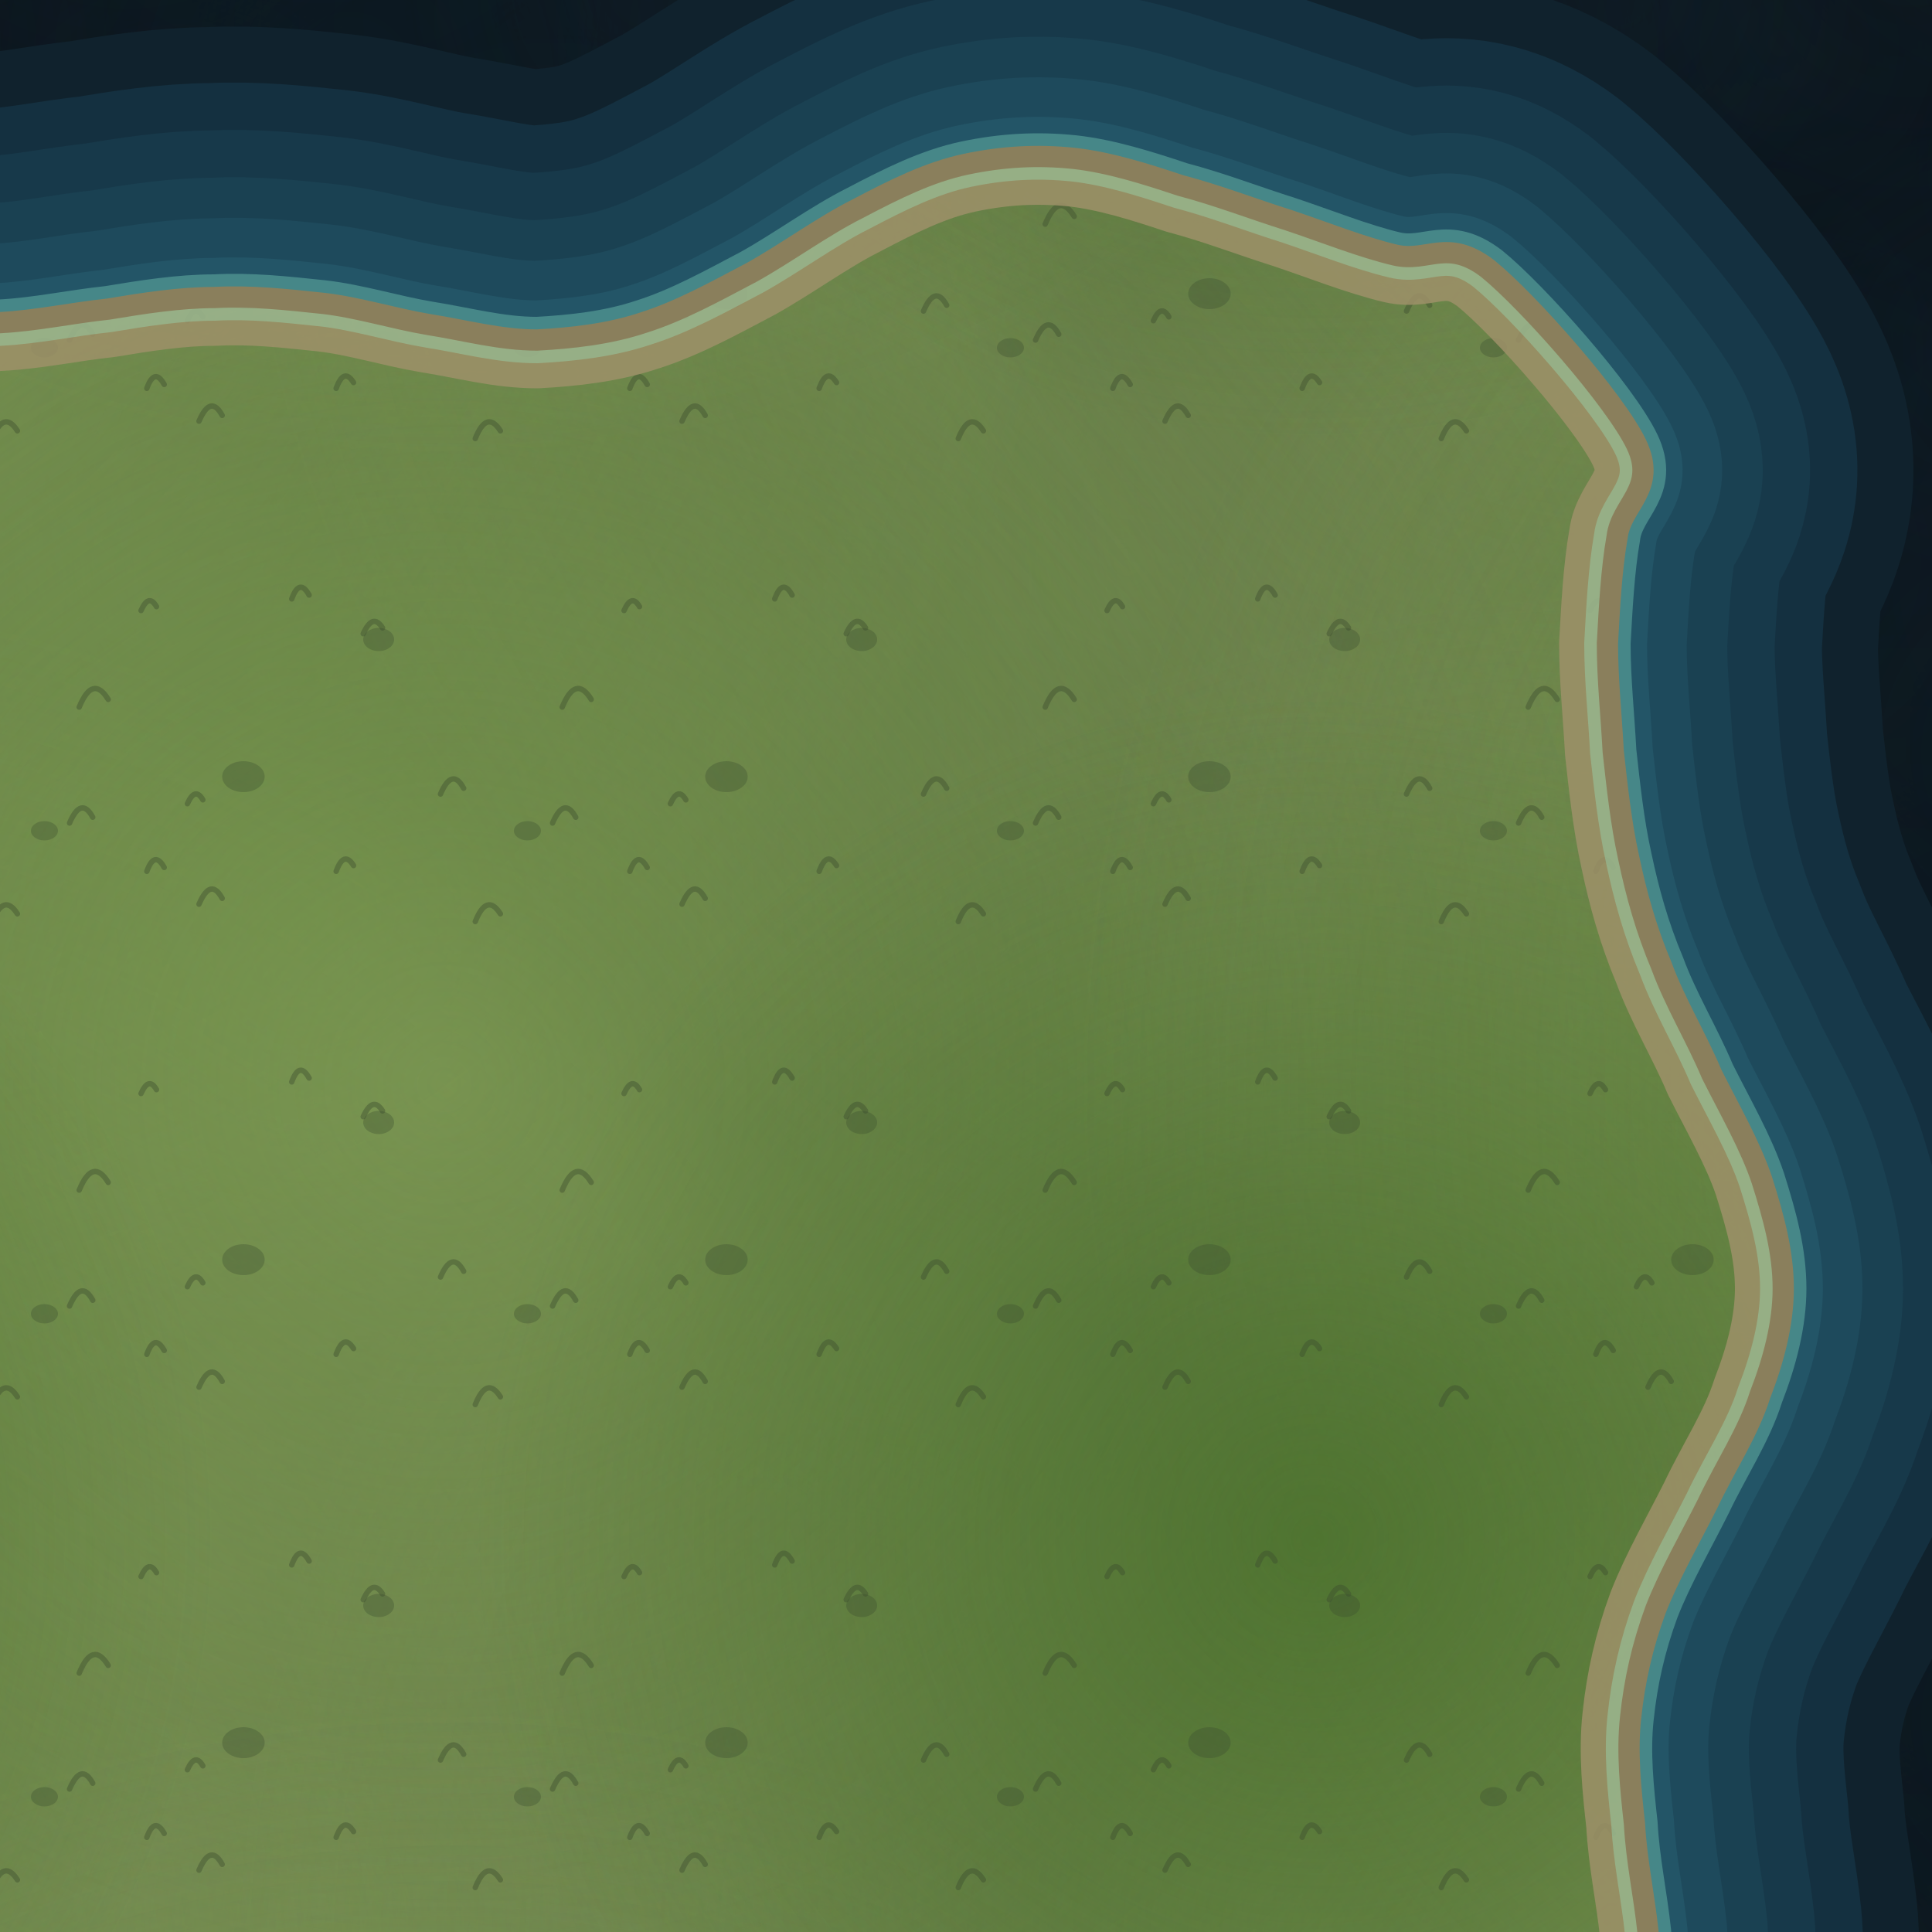
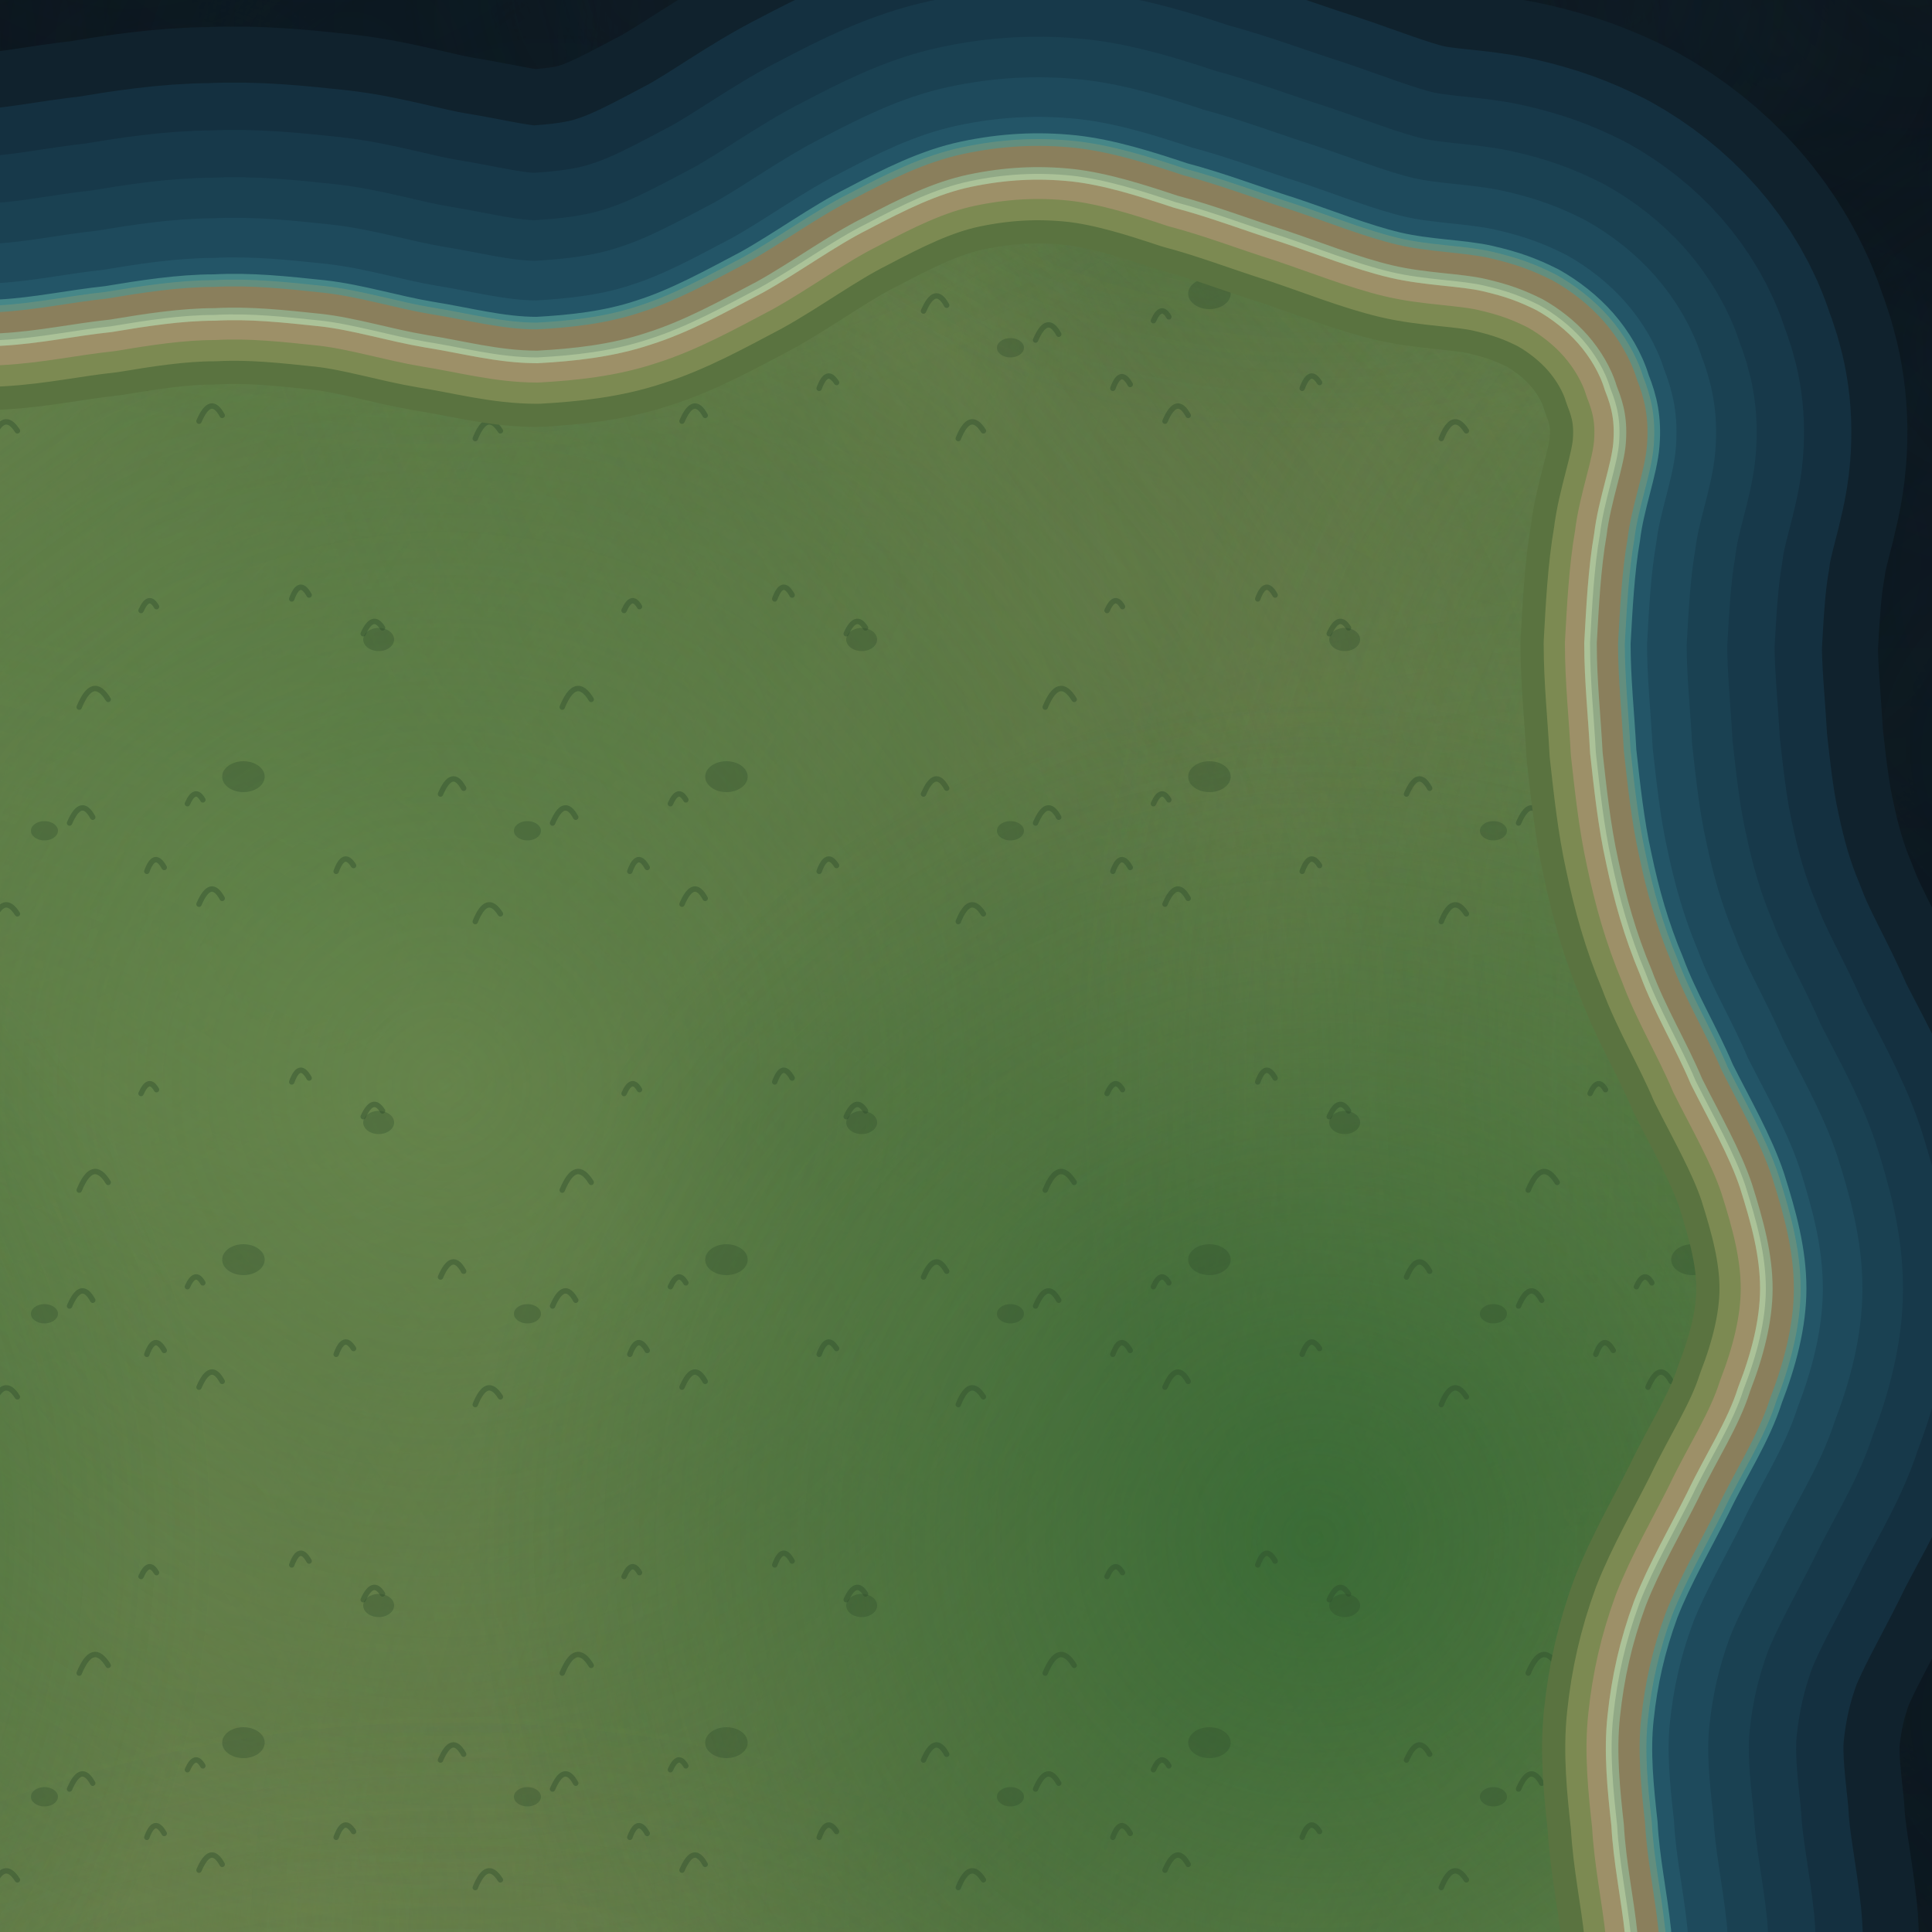
<svg xmlns="http://www.w3.org/2000/svg" viewBox="0 0 100 100" width="100" height="100" preserveAspectRatio="none">
  <defs>
    <radialGradient id="outer5g-hi">
-       <stop offset="0" stop-color="#5e7a45" stop-opacity="0.26" />
-       <stop offset="1" stop-color="#5e7a45" stop-opacity="0" />
+       <stop offset="0" stop-color="#657a48" stop-opacity="0.26" />
+       <stop offset="1" stop-color="#657a48" stop-opacity="0" />
    </radialGradient>
    <radialGradient id="outer5g-lo">
-       <stop offset="0" stop-color="#3b4c2e" stop-opacity="0.234" />
-       <stop offset="1" stop-color="#3b4c2e" stop-opacity="0" />
+       <stop offset="0" stop-color="#2d4c2c" stop-opacity="0.234" />
+       <stop offset="1" stop-color="#2d4c2c" stop-opacity="0" />
    </radialGradient>
    <pattern id="outer5g-mottle" width="50" height="50" patternUnits="userSpaceOnUse">
      <circle cx="7.8" cy="2.3" r="14.2" fill="url(#outer5g-hi)" />
      <circle cx="7.8" cy="52.3" r="14.2" fill="url(#outer5g-hi)" />
      <circle cx="57.8" cy="2.3" r="14.2" fill="url(#outer5g-hi)" />
      <circle cx="57.8" cy="52.3" r="14.2" fill="url(#outer5g-hi)" />
      <circle cx="23.4" cy="1.1" r="17" fill="url(#outer5g-lo)" />
      <circle cx="23.4" cy="51.1" r="17" fill="url(#outer5g-lo)" />
      <circle cx="-18.1" cy="3.9" r="18.9" fill="url(#outer5g-hi)" />
      <circle cx="-18.1" cy="53.9" r="18.9" fill="url(#outer5g-hi)" />
      <circle cx="31.9" cy="3.9" r="18.9" fill="url(#outer5g-hi)" />
      <circle cx="31.9" cy="53.9" r="18.9" fill="url(#outer5g-hi)" />
      <circle cx="-9.2" cy="8.5" r="11.1" fill="url(#outer5g-lo)" />
      <circle cx="-9.2" cy="58.5" r="11.1" fill="url(#outer5g-lo)" />
      <circle cx="40.8" cy="8.5" r="11.1" fill="url(#outer5g-lo)" />
      <circle cx="40.8" cy="58.5" r="11.1" fill="url(#outer5g-lo)" />
      <circle cx="10.4" cy="18.4" r="11.7" fill="url(#outer5g-lo)" />
      <circle cx="60.4" cy="18.4" r="11.7" fill="url(#outer5g-lo)" />
      <circle cx="21.4" cy="17" r="15.8" fill="url(#outer5g-hi)" />
      <circle cx="25.3" cy="23.9" r="12.7" fill="url(#outer5g-lo)" />
      <circle cx="-2.7" cy="18" r="11.9" fill="url(#outer5g-hi)" />
      <circle cx="47.3" cy="18" r="11.9" fill="url(#outer5g-hi)" />
      <circle cx="8.3" cy="29.1" r="18.3" fill="url(#outer5g-hi)" />
      <circle cx="58.3" cy="29.1" r="18.3" fill="url(#outer5g-hi)" />
      <circle cx="18.9" cy="25.9" r="19.1" fill="url(#outer5g-lo)" />
      <circle cx="68.9" cy="25.9" r="19.1" fill="url(#outer5g-lo)" />
      <circle cx="28.6" cy="32.6" r="16.1" fill="url(#outer5g-hi)" />
      <circle cx="-10.2" cy="30.1" r="18.2" fill="url(#outer5g-lo)" />
      <circle cx="39.8" cy="30.1" r="18.2" fill="url(#outer5g-lo)" />
      <circle cx="1.1" cy="-3.4" r="15.4" fill="url(#outer5g-lo)" />
      <circle cx="1.1" cy="46.6" r="15.4" fill="url(#outer5g-lo)" />
      <circle cx="51.1" cy="-3.4" r="15.4" fill="url(#outer5g-lo)" />
      <circle cx="51.1" cy="46.6" r="15.4" fill="url(#outer5g-lo)" />
      <circle cx="16.4" cy="-0.7" r="12.9" fill="url(#outer5g-hi)" />
      <circle cx="16.4" cy="49.3" r="12.9" fill="url(#outer5g-hi)" />
      <circle cx="-16.5" cy="-11.9" r="17.9" fill="url(#outer5g-lo)" />
      <circle cx="-16.5" cy="38.1" r="17.9" fill="url(#outer5g-lo)" />
      <circle cx="33.5" cy="-11.9" r="17.9" fill="url(#outer5g-lo)" />
      <circle cx="33.5" cy="38.1" r="17.9" fill="url(#outer5g-lo)" />
      <circle cx="-6.6" cy="-11" r="16.8" fill="url(#outer5g-hi)" />
      <circle cx="-6.6" cy="39" r="16.8" fill="url(#outer5g-hi)" />
      <circle cx="43.4" cy="-11" r="16.8" fill="url(#outer5g-hi)" />
      <circle cx="43.4" cy="39" r="16.8" fill="url(#outer5g-hi)" />
    </pattern>
    <radialGradient id="outer5v-hi">
-       <stop offset="0" stop-color="#3f6b22" stop-opacity="0.66" />
-       <stop offset="1" stop-color="#3f6b22" stop-opacity="0" />
+       <stop offset="0" stop-color="#26642d" stop-opacity="0.66" />
+       <stop offset="1" stop-color="#26642d" stop-opacity="0" />
    </radialGradient>
    <radialGradient id="outer5v-lo">
-       <stop offset="0" stop-color="#93ab63" stop-opacity="0.594" />
-       <stop offset="1" stop-color="#93ab63" stop-opacity="0" />
+       <stop offset="0" stop-color="#7d9457" stop-opacity="0.594" />
+       <stop offset="1" stop-color="#7d9457" stop-opacity="0" />
    </radialGradient>
    <pattern id="outer5v-mottle" width="100" height="100" patternUnits="userSpaceOnUse">
      <circle cx="15.5" cy="47" r="51.6" fill="url(#outer5v-hi)" />
      <circle cx="15.5" cy="147" r="51.6" fill="url(#outer5v-hi)" />
      <circle cx="115.5" cy="47" r="51.6" fill="url(#outer5v-hi)" />
      <circle cx="115.5" cy="147" r="51.6" fill="url(#outer5v-hi)" />
      <circle cx="-16" cy="2.5" r="71.6" fill="url(#outer5v-lo)" />
      <circle cx="-16" cy="102.5" r="71.6" fill="url(#outer5v-lo)" />
      <circle cx="84" cy="2.5" r="71.6" fill="url(#outer5v-lo)" />
      <circle cx="84" cy="102.5" r="71.6" fill="url(#outer5v-lo)" />
      <circle cx="23.5" cy="-44" r="67.4" fill="url(#outer5v-lo)" />
      <circle cx="23.5" cy="56" r="67.4" fill="url(#outer5v-lo)" />
      <circle cx="23.5" cy="156" r="67.4" fill="url(#outer5v-lo)" />
      <circle cx="123.5" cy="-44" r="67.4" fill="url(#outer5v-lo)" />
      <circle cx="123.5" cy="56" r="67.4" fill="url(#outer5v-lo)" />
      <circle cx="123.5" cy="156" r="67.4" fill="url(#outer5v-lo)" />
      <circle cx="-32" cy="-20.5" r="43.2" fill="url(#outer5v-hi)" />
      <circle cx="-32" cy="79.5" r="43.2" fill="url(#outer5v-hi)" />
      <circle cx="68" cy="-20.5" r="43.2" fill="url(#outer5v-hi)" />
      <circle cx="68" cy="79.5" r="43.2" fill="url(#outer5v-hi)" />
    </pattern>
    <pattern id="outer5-grass" width="25" height="25" patternUnits="userSpaceOnUse">
-       <ellipse cx="19.6" cy="8.1" rx="0.8" ry="0.6" fill="#3b4c2e" opacity=".33" />
-       <path d="M7.3 6.6q0.4 -0.9 0.8 -0.2" fill="none" stroke="#3b4c2e" stroke-width=".28" stroke-linecap="round" opacity=".42" />
-       <path d="M15.1 6q0.4 -1.1 0.9 -0.2" fill="none" stroke="#3b4c2e" stroke-width=".28" stroke-linecap="round" opacity=".42" />
-       <path d="M9.7 16.6q0.4 -0.9 0.8 -0.2" fill="none" stroke="#3b4c2e" stroke-width=".28" stroke-linecap="round" opacity=".42" />
-       <path d="M18.8 7.8q0.5 -1.1 1 -0.3" fill="none" stroke="#3b4c2e" stroke-width=".28" stroke-linecap="round" opacity=".42" />
-       <ellipse cx="2.3" cy="18" rx="0.7" ry="0.5" fill="#3b4c2e" opacity=".33" />
-       <path d="M3.6 17.6q0.6 -1.4 1.2 -0.3" fill="none" stroke="#3b4c2e" stroke-width=".28" stroke-linecap="round" opacity=".42" />
-       <path d="M7.6 20.1q0.4 -1.1 0.9 -0.2" fill="none" stroke="#3b4c2e" stroke-width=".28" stroke-linecap="round" opacity=".42" />
-       <path d="M17.4 20.1q0.4 -1.1 0.9 -0.3" fill="none" stroke="#3b4c2e" stroke-width=".28" stroke-linecap="round" opacity=".42" />
-       <path d="M4.1 11.6q0.7 -1.7 1.5 -0.4" fill="none" stroke="#3b4c2e" stroke-width=".28" stroke-linecap="round" opacity=".42" />
-       <ellipse cx="12.6" cy="15.2" rx="1.1" ry="0.8" fill="#3b4c2e" opacity=".33" />
-       <path d="M-0.4 22.7q0.6 -1.5 1.3 -0.4" fill="none" stroke="#3b4c2e" stroke-width=".28" stroke-linecap="round" opacity=".42" />
-       <path d="M24.6 22.7q0.6 -1.5 1.3 -0.4" fill="none" stroke="#3b4c2e" stroke-width=".28" stroke-linecap="round" opacity=".42" />
-       <path d="M10.3 21.8q0.6 -1.4 1.2 -0.3" fill="none" stroke="#3b4c2e" stroke-width=".28" stroke-linecap="round" opacity=".42" />
-       <path d="M22.8 16.1q0.6 -1.4 1.2 -0.3" fill="none" stroke="#3b4c2e" stroke-width=".28" stroke-linecap="round" opacity=".42" />
+       <ellipse cx="19.6" cy="8.1" rx="0.8" ry="0.6" fill="#2d4c2c" opacity=".33" />
+       <path d="M7.3 6.6q0.4 -0.9 0.8 -0.2" fill="none" stroke="#2d4c2c" stroke-width="0.28" stroke-linecap="round" opacity=".42" />
+       <path d="M15.1 6q0.4 -1.1 0.9 -0.2" fill="none" stroke="#2d4c2c" stroke-width="0.28" stroke-linecap="round" opacity=".42" />
+       <path d="M9.7 16.6q0.4 -0.9 0.8 -0.2" fill="none" stroke="#2d4c2c" stroke-width="0.28" stroke-linecap="round" opacity=".42" />
+       <path d="M18.8 7.8q0.5 -1.1 1 -0.3" fill="none" stroke="#2d4c2c" stroke-width="0.28" stroke-linecap="round" opacity=".42" />
+       <ellipse cx="2.3" cy="18" rx="0.7" ry="0.5" fill="#2d4c2c" opacity=".33" />
+       <path d="M3.6 17.6q0.6 -1.4 1.2 -0.3" fill="none" stroke="#2d4c2c" stroke-width="0.28" stroke-linecap="round" opacity=".42" />
+       <path d="M7.6 20.1q0.4 -1.1 0.9 -0.2" fill="none" stroke="#2d4c2c" stroke-width="0.28" stroke-linecap="round" opacity=".42" />
+       <path d="M17.4 20.1q0.4 -1.1 0.9 -0.3" fill="none" stroke="#2d4c2c" stroke-width="0.28" stroke-linecap="round" opacity=".42" />
+       <path d="M4.1 11.6q0.7 -1.7 1.5 -0.4" fill="none" stroke="#2d4c2c" stroke-width="0.28" stroke-linecap="round" opacity=".42" />
+       <ellipse cx="12.6" cy="15.2" rx="1.1" ry="0.8" fill="#2d4c2c" opacity=".33" />
+       <path d="M-0.4 22.7q0.6 -1.5 1.3 -0.4" fill="none" stroke="#2d4c2c" stroke-width="0.28" stroke-linecap="round" opacity=".42" />
+       <path d="M24.6 22.7q0.6 -1.5 1.3 -0.4" fill="none" stroke="#2d4c2c" stroke-width="0.28" stroke-linecap="round" opacity=".42" />
+       <path d="M10.3 21.8q0.6 -1.4 1.2 -0.3" fill="none" stroke="#2d4c2c" stroke-width="0.28" stroke-linecap="round" opacity=".42" />
+       <path d="M22.8 16.1q0.6 -1.4 1.2 -0.3" fill="none" stroke="#2d4c2c" stroke-width="0.28" stroke-linecap="round" opacity=".42" />
    </pattern>
    <radialGradient id="outer5w-hi">
      <stop offset="0" stop-color="#17313f" stop-opacity="0.16" />
      <stop offset="1" stop-color="#17313f" stop-opacity="0" />
    </radialGradient>
    <radialGradient id="outer5w-lo">
      <stop offset="0" stop-color="#0a1720" stop-opacity="0.144" />
      <stop offset="1" stop-color="#0a1720" stop-opacity="0" />
    </radialGradient>
    <pattern id="outer5w-mottle" width="50" height="50" patternUnits="userSpaceOnUse">
      <circle cx="-7.8" cy="2.3" r="14.2" fill="url(#outer5w-hi)" />
      <circle cx="-7.8" cy="52.3" r="14.2" fill="url(#outer5w-hi)" />
      <circle cx="42.2" cy="2.3" r="14.2" fill="url(#outer5w-hi)" />
      <circle cx="42.2" cy="52.3" r="14.2" fill="url(#outer5w-hi)" />
      <circle cx="26.6" cy="1.1" r="17" fill="url(#outer5w-lo)" />
      <circle cx="26.6" cy="51.1" r="17" fill="url(#outer5w-lo)" />
      <circle cx="18.1" cy="3.9" r="18.9" fill="url(#outer5w-hi)" />
      <circle cx="18.1" cy="53.9" r="18.9" fill="url(#outer5w-hi)" />
      <circle cx="68.1" cy="3.9" r="18.9" fill="url(#outer5w-hi)" />
      <circle cx="68.1" cy="53.9" r="18.9" fill="url(#outer5w-hi)" />
      <circle cx="9.2" cy="8.5" r="11.1" fill="url(#outer5w-lo)" />
      <circle cx="9.2" cy="58.5" r="11.1" fill="url(#outer5w-lo)" />
      <circle cx="59.2" cy="8.5" r="11.1" fill="url(#outer5w-lo)" />
      <circle cx="59.2" cy="58.5" r="11.1" fill="url(#outer5w-lo)" />
      <circle cx="-10.4" cy="18.4" r="11.7" fill="url(#outer5w-lo)" />
      <circle cx="39.6" cy="18.4" r="11.7" fill="url(#outer5w-lo)" />
      <circle cx="28.6" cy="17" r="15.8" fill="url(#outer5w-hi)" />
      <circle cx="24.7" cy="23.9" r="12.7" fill="url(#outer5w-lo)" />
      <circle cx="2.7" cy="18" r="11.9" fill="url(#outer5w-hi)" />
      <circle cx="52.7" cy="18" r="11.9" fill="url(#outer5w-hi)" />
      <circle cx="-8.3" cy="29.1" r="18.3" fill="url(#outer5w-hi)" />
      <circle cx="41.7" cy="29.1" r="18.3" fill="url(#outer5w-hi)" />
      <circle cx="-18.9" cy="25.9" r="19.1" fill="url(#outer5w-lo)" />
      <circle cx="31.1" cy="25.9" r="19.1" fill="url(#outer5w-lo)" />
      <circle cx="21.4" cy="32.6" r="16.1" fill="url(#outer5w-hi)" />
      <circle cx="10.2" cy="30.1" r="18.2" fill="url(#outer5w-lo)" />
      <circle cx="60.2" cy="30.1" r="18.2" fill="url(#outer5w-lo)" />
      <circle cx="-1.1" cy="-3.4" r="15.4" fill="url(#outer5w-lo)" />
      <circle cx="-1.1" cy="46.6" r="15.4" fill="url(#outer5w-lo)" />
      <circle cx="48.9" cy="-3.4" r="15.4" fill="url(#outer5w-lo)" />
      <circle cx="48.9" cy="46.6" r="15.4" fill="url(#outer5w-lo)" />
      <circle cx="33.6" cy="-0.7" r="12.9" fill="url(#outer5w-hi)" />
      <circle cx="33.6" cy="49.3" r="12.9" fill="url(#outer5w-hi)" />
      <circle cx="16.5" cy="-11.9" r="17.9" fill="url(#outer5w-lo)" />
      <circle cx="16.5" cy="38.1" r="17.9" fill="url(#outer5w-lo)" />
      <circle cx="66.5" cy="-11.9" r="17.9" fill="url(#outer5w-lo)" />
      <circle cx="66.5" cy="38.1" r="17.9" fill="url(#outer5w-lo)" />
      <circle cx="6.6" cy="-11" r="16.8" fill="url(#outer5w-hi)" />
      <circle cx="6.6" cy="39" r="16.8" fill="url(#outer5w-hi)" />
      <circle cx="56.6" cy="-11" r="16.8" fill="url(#outer5w-hi)" />
      <circle cx="56.6" cy="39" r="16.8" fill="url(#outer5w-hi)" />
    </pattern>
-     <path id="outer5-land" d="M-11.1 16C-10.2 16.2 -7.4 16.7 -5.6 16.8C-3.7 16.9 -1.9 16.8 0 16.7C1.9 16.6 3.7 16.2 5.6 16C7.4 15.7 9.3 15.4 11.1 15.4C13 15.3 14.8 15.5 16.7 15.7C18.5 15.9 20.4 16.5 22.2 16.8C24.1 17.1 25.9 17.6 27.8 17.6C29.6 17.5 31.5 17.3 33.3 16.7C35.2 16.1 37 15.1 38.9 14.1C40.7 13.1 42.6 11.7 44.4 10.8C46.3 9.8 48.1 8.9 50 8.5C51.9 8.1 53.7 8 55.6 8.2C57.4 8.4 59.3 9 61.1 9.6C63 10.1 64.8 10.8 66.7 11.4C68.5 12 70.5 12.8 72.2 13.2C73.9 13.6 74.9 12.3 77 13.9C79.1 15.6 83.6 20.7 84.7 23C85.8 25.3 83.9 26.1 83.7 27.8C83.4 29.5 83.3 31.5 83.2 33.3C83.2 35.2 83.4 37 83.5 38.9C83.7 40.7 83.9 42.6 84.3 44.4C84.7 46.3 85.2 48.1 86 50C86.7 51.9 87.8 53.7 88.6 55.6C89.5 57.4 90.6 59.3 91.2 61.1C91.8 63 92.3 64.8 92.3 66.7C92.3 68.5 91.8 70.4 91.1 72.2C90.5 74.1 89.3 75.9 88.4 77.8C87.5 79.6 86.4 81.5 85.7 83.3C85 85.2 84.6 87 84.4 88.9C84.2 90.7 84.4 92.6 84.6 94.4C84.7 96.3 85.1 98.1 85.3 100C85.4 101.9 85.5 103.7 85.4 105.6C85.2 107.4 84.7 110.2 84.6 111.1L-12 112L-12 14Z" />
-     <path id="outer5-coast" d="M-11.1 16C-10.2 16.2 -7.4 16.7 -5.6 16.8C-3.7 16.9 -1.9 16.8 0 16.7C1.9 16.6 3.7 16.2 5.6 16C7.4 15.7 9.3 15.4 11.1 15.4C13 15.3 14.8 15.5 16.7 15.7C18.5 15.9 20.4 16.5 22.2 16.8C24.1 17.1 25.9 17.6 27.8 17.6C29.6 17.5 31.5 17.3 33.3 16.7C35.2 16.1 37 15.1 38.9 14.1C40.7 13.1 42.6 11.7 44.4 10.8C46.3 9.8 48.1 8.9 50 8.5C51.9 8.1 53.7 8 55.6 8.2C57.4 8.4 59.3 9 61.1 9.6C63 10.1 64.8 10.8 66.7 11.4C68.5 12 70.5 12.8 72.2 13.2C73.9 13.6 74.9 12.3 77 13.9C79.1 15.6 83.6 20.7 84.7 23C85.8 25.3 83.9 26.1 83.7 27.8C83.4 29.5 83.3 31.5 83.2 33.3C83.2 35.2 83.4 37 83.5 38.9C83.7 40.7 83.9 42.6 84.3 44.4C84.7 46.3 85.2 48.1 86 50C86.7 51.9 87.8 53.7 88.6 55.6C89.5 57.4 90.6 59.3 91.2 61.1C91.8 63 92.3 64.8 92.3 66.7C92.3 68.5 91.8 70.4 91.1 72.2C90.5 74.1 89.3 75.9 88.4 77.8C87.5 79.6 86.4 81.5 85.7 83.3C85 85.2 84.6 87 84.4 88.9C84.2 90.7 84.4 92.6 84.6 94.4C84.7 96.3 85.1 98.1 85.3 100C85.4 101.9 85.5 103.7 85.4 105.6C85.2 107.4 84.7 110.2 84.6 111.1" />
+     <path id="outer5-land" d="M-11.1 16C-10.2 16.2 -7.4 16.7 -5.6 16.8C-3.7 16.9 -1.9 16.8 0 16.7C1.9 16.6 3.7 16.2 5.6 16C7.4 15.7 9.3 15.4 11.1 15.4C13 15.3 14.8 15.5 16.7 15.7C18.5 15.9 20.4 16.5 22.2 16.8C24.1 17.1 25.9 17.6 27.8 17.6C29.6 17.5 31.5 17.3 33.3 16.7C35.2 16.1 37 15.1 38.9 14.1C40.7 13.1 42.6 11.7 44.4 10.8C46.3 9.8 48.1 8.9 50 8.5C51.9 8.1 53.7 8 55.6 8.2C57.4 8.4 59.3 9 61.1 9.6C63 10.1 64.8 10.8 66.7 11.4C68.5 12 70.5 12.8 72.2 13.2C73.9 13.6 75.7 13.6 77 13.9C78.3 14.2 79.1 14.5 80.1 15C81 15.5 81.9 16.2 82.6 17C83.3 17.8 83.9 18.8 84.2 19.8C84.6 20.8 84.8 21.7 84.7 23C84.6 24.3 83.9 26.1 83.7 27.8C83.4 29.5 83.3 31.5 83.2 33.3C83.2 35.2 83.4 37 83.5 38.9C83.7 40.7 83.9 42.6 84.3 44.4C84.7 46.3 85.2 48.1 86 50C86.7 51.9 87.8 53.7 88.6 55.6C89.5 57.4 90.6 59.3 91.2 61.1C91.8 63 92.3 64.8 92.3 66.7C92.3 68.5 91.8 70.4 91.1 72.2C90.5 74.1 89.3 75.9 88.4 77.8C87.5 79.6 86.4 81.5 85.7 83.3C85 85.2 84.6 87 84.4 88.9C84.2 90.7 84.4 92.6 84.6 94.4C84.7 96.3 85.1 98.1 85.3 100C85.4 101.9 85.5 103.7 85.4 105.6C85.2 107.4 84.7 110.2 84.6 111.1L-12 112L-12 14Z" />
+     <path id="outer5-coast" d="M-11.1 16C-10.2 16.2 -7.4 16.7 -5.6 16.8C-3.7 16.9 -1.9 16.8 0 16.7C1.9 16.6 3.7 16.2 5.6 16C7.4 15.7 9.3 15.4 11.1 15.4C13 15.3 14.8 15.5 16.7 15.7C18.5 15.9 20.4 16.5 22.2 16.8C24.1 17.1 25.9 17.6 27.8 17.6C29.6 17.5 31.5 17.3 33.3 16.7C35.2 16.1 37 15.1 38.9 14.1C40.7 13.1 42.6 11.7 44.4 10.8C46.3 9.8 48.1 8.9 50 8.5C51.9 8.1 53.7 8 55.6 8.2C57.4 8.4 59.3 9 61.1 9.6C63 10.1 64.8 10.8 66.7 11.4C68.5 12 70.5 12.8 72.2 13.2C73.9 13.6 75.7 13.6 77 13.9C78.3 14.2 79.1 14.5 80.1 15C81 15.5 81.9 16.2 82.6 17C83.3 17.8 83.9 18.8 84.2 19.8C84.6 20.8 84.8 21.7 84.7 23C84.6 24.3 83.9 26.1 83.7 27.8C83.4 29.5 83.3 31.5 83.2 33.3C83.2 35.2 83.4 37 83.5 38.9C83.7 40.7 83.9 42.6 84.3 44.4C84.7 46.3 85.2 48.1 86 50C86.7 51.9 87.8 53.7 88.6 55.6C89.5 57.4 90.6 59.3 91.2 61.1C91.8 63 92.3 64.8 92.3 66.7C92.3 68.5 91.8 70.4 91.1 72.2C90.5 74.1 89.3 75.9 88.4 77.8C87.5 79.6 86.4 81.5 85.7 83.3C85 85.2 84.6 87 84.4 88.9C84.2 90.7 84.4 92.6 84.6 94.4C84.7 96.3 85.1 98.1 85.3 100C85.4 101.9 85.5 103.7 85.4 105.6C85.2 107.4 84.7 110.2 84.6 111.1" />
    <clipPath id="outer5-clip">
      <use href="#outer5-land" />
    </clipPath>
  </defs>
  <rect x="-12" y="-12" width="124" height="124" fill="#0b141b" />
  <rect x="-12" y="-12" width="124" height="124" fill="url(#outer5w-mottle)" />
  <use href="#outer5-coast" fill="none" stroke="#10222d" stroke-width="28" stroke-linejoin="round" stroke-linecap="butt" />
  <use href="#outer5-coast" fill="none" stroke="#143040" stroke-width="22.2" stroke-linejoin="round" stroke-linecap="butt" />
  <use href="#outer5-coast" fill="none" stroke="#17394a" stroke-width="17.3" stroke-linejoin="round" stroke-linecap="butt" />
  <use href="#outer5-coast" fill="none" stroke="#1a4152" stroke-width="12.4" stroke-linejoin="round" stroke-linecap="butt" />
  <use href="#outer5-coast" fill="none" stroke="#1e4a5c" stroke-width="8.2" stroke-linejoin="round" stroke-linecap="butt" />
  <use href="#outer5-coast" fill="none" stroke="#235567" stroke-width="4.1" stroke-linejoin="round" stroke-linecap="butt" />
-   <use href="#outer5-land" fill="#4a5f36" />
+   <use href="#outer5-land" fill="#486138" />
  <g clip-path="url(#outer5-clip)">
    <rect x="-12" y="-12" width="124" height="124" fill="url(#outer5g-mottle)" />
    <rect x="-12" y="-12" width="124" height="124" fill="url(#outer5v-mottle)" />
    <rect x="-12" y="-12" width="124" height="124" fill="url(#outer5-grass)" />
-     <use href="#outer5-coast" fill="none" stroke="#9d9068" stroke-width="5" stroke-linejoin="round" stroke-linecap="butt" opacity=".85" />
+     <use href="#outer5-coast" fill="none" stroke="#5a7340" stroke-width="9" stroke-linejoin="round" stroke-linecap="butt" />
+     <use href="#outer5-coast" fill="none" stroke="#7c8a52" stroke-width="6.6" stroke-linejoin="round" stroke-linecap="butt" />
+     <use href="#outer5-coast" fill="none" stroke="#9d9068" stroke-width="4.4" stroke-linejoin="round" stroke-linecap="butt" />
+     <use href="#outer5-coast" fill="none" stroke="#b3a97e" stroke-width="2.4" stroke-linejoin="round" stroke-linecap="butt" />
  </g>
+   <use href="#outer5-coast" fill="none" stroke="#6f6a4e" stroke-width="1.8" stroke-linejoin="round" stroke-linecap="butt" opacity=".55" />
  <use href="#outer5-coast" fill="none" stroke="#98fbd7" stroke-width="2.4" stroke-linejoin="round" stroke-linecap="butt" opacity=".3" />
  <use href="#outer5-coast" fill="none" stroke="#8a7f5c" stroke-width="1.1" stroke-linejoin="round" stroke-linecap="butt" />
</svg>
